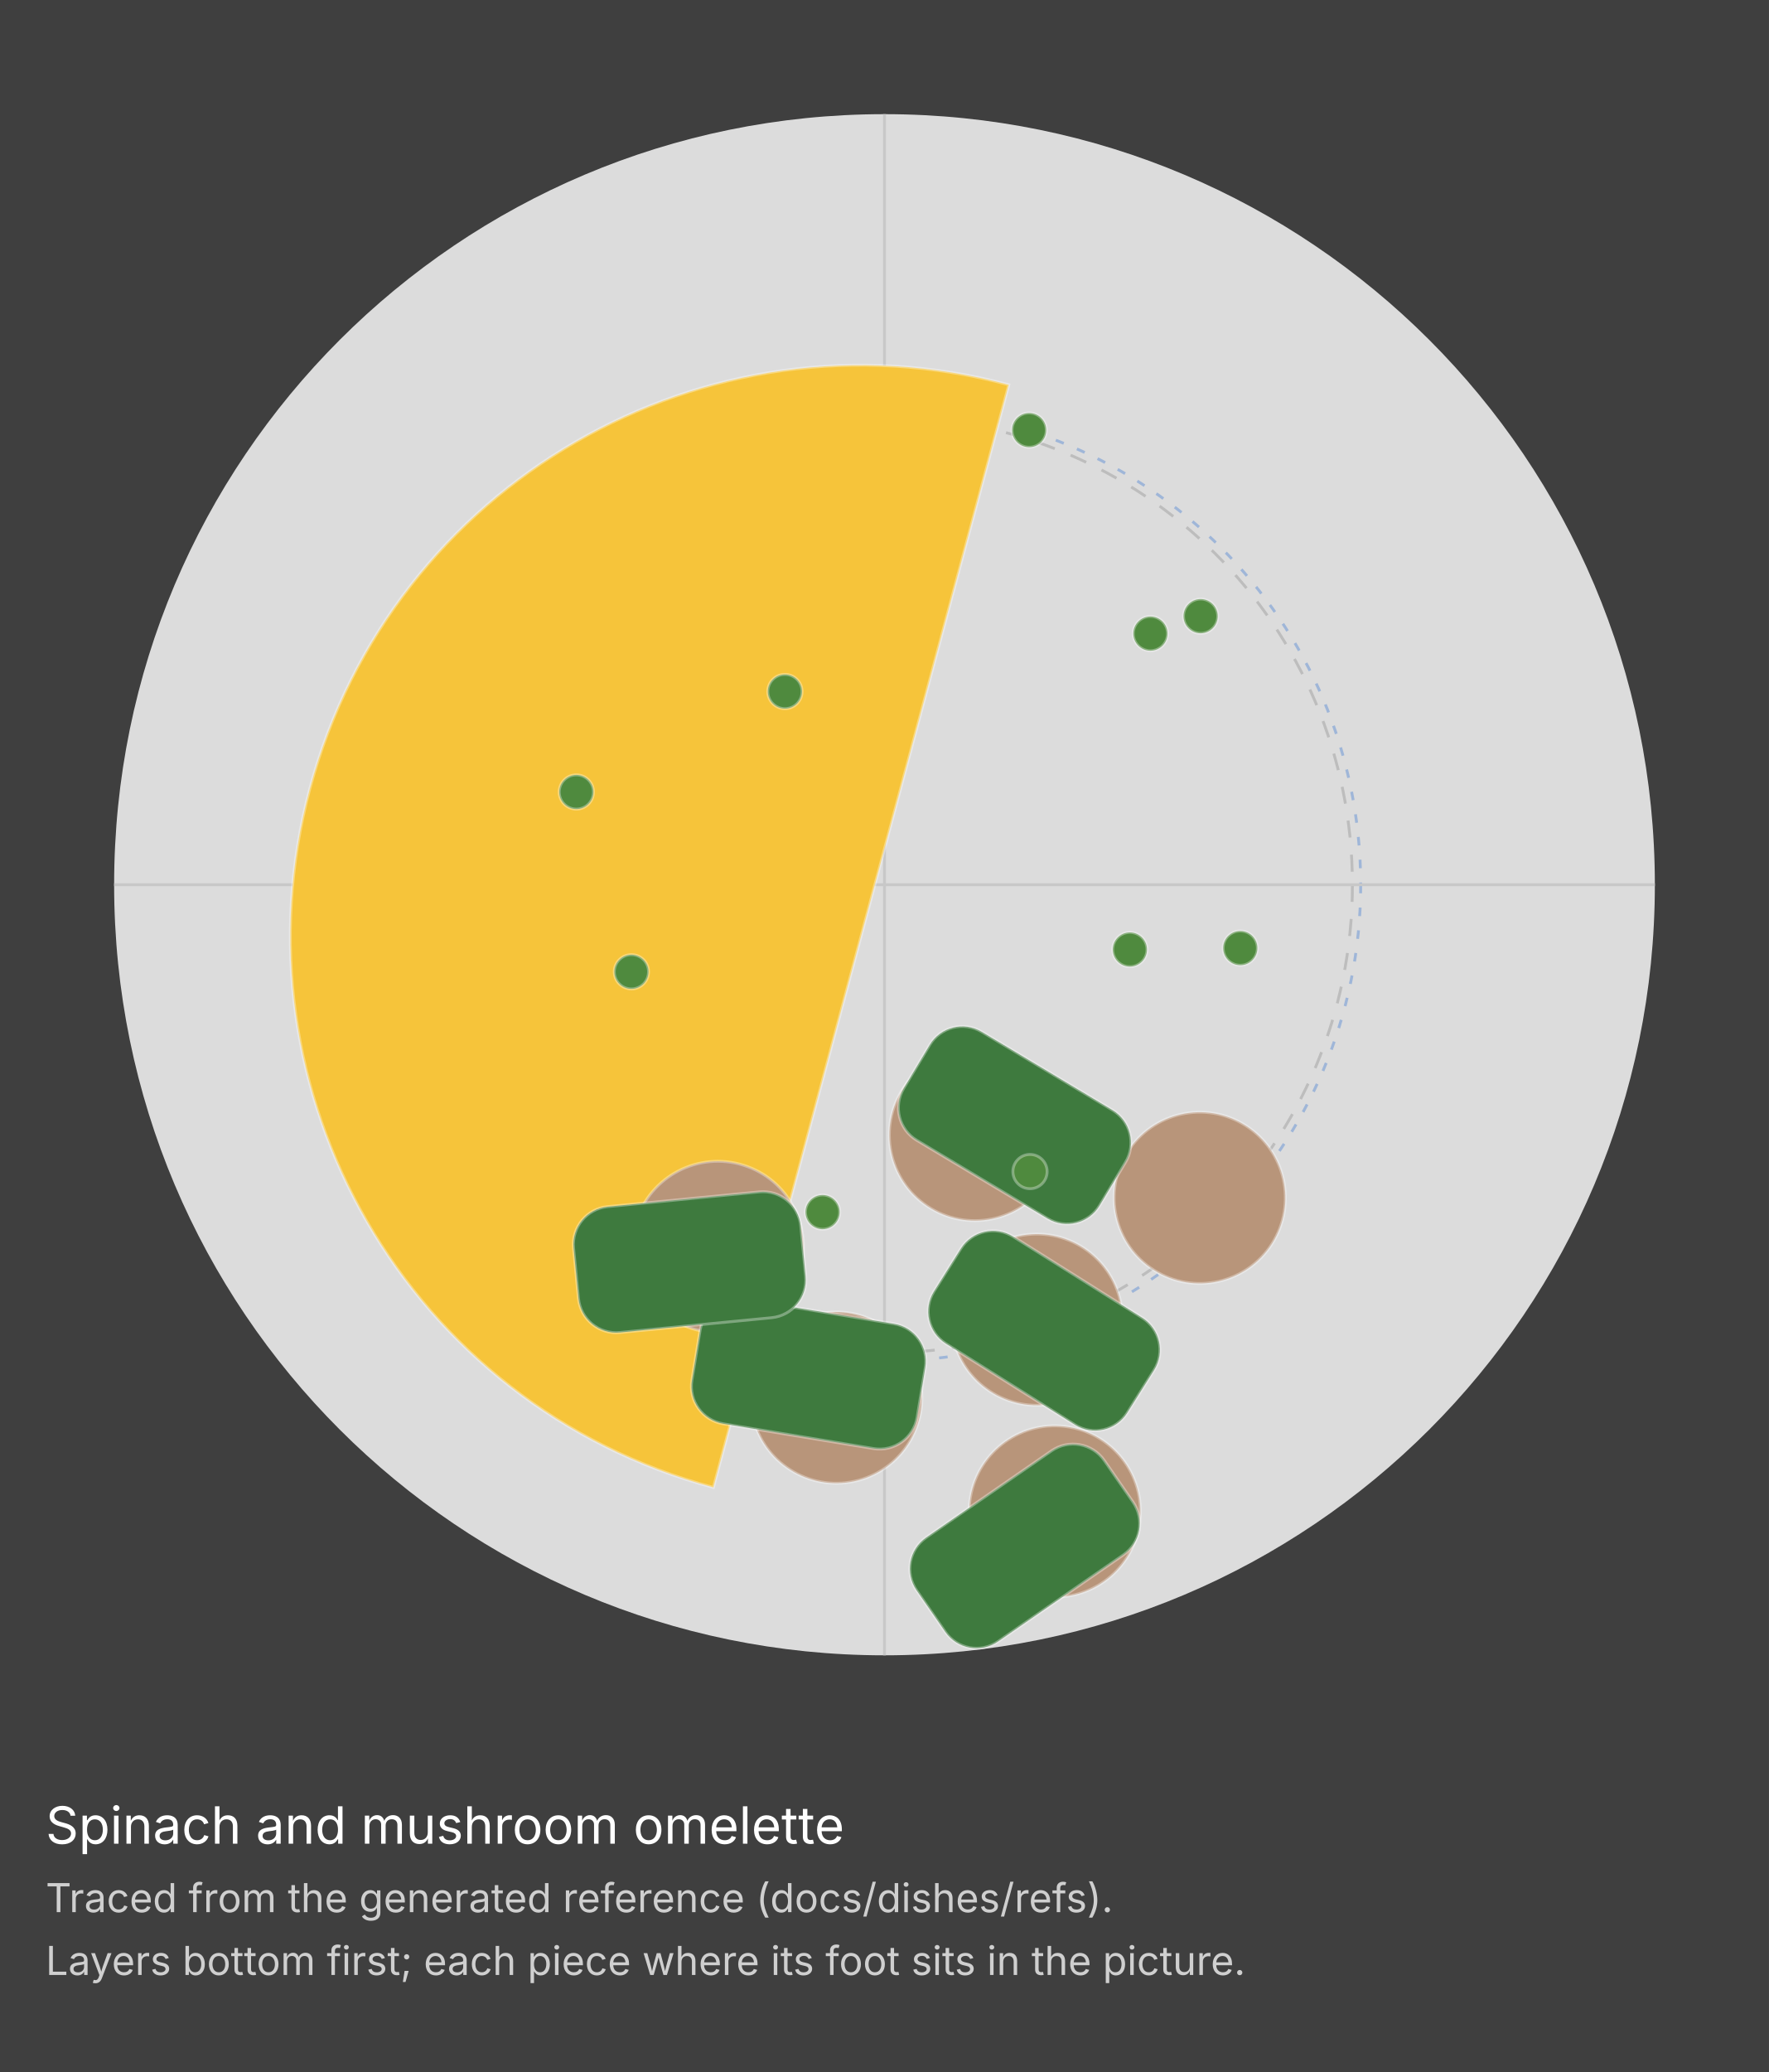
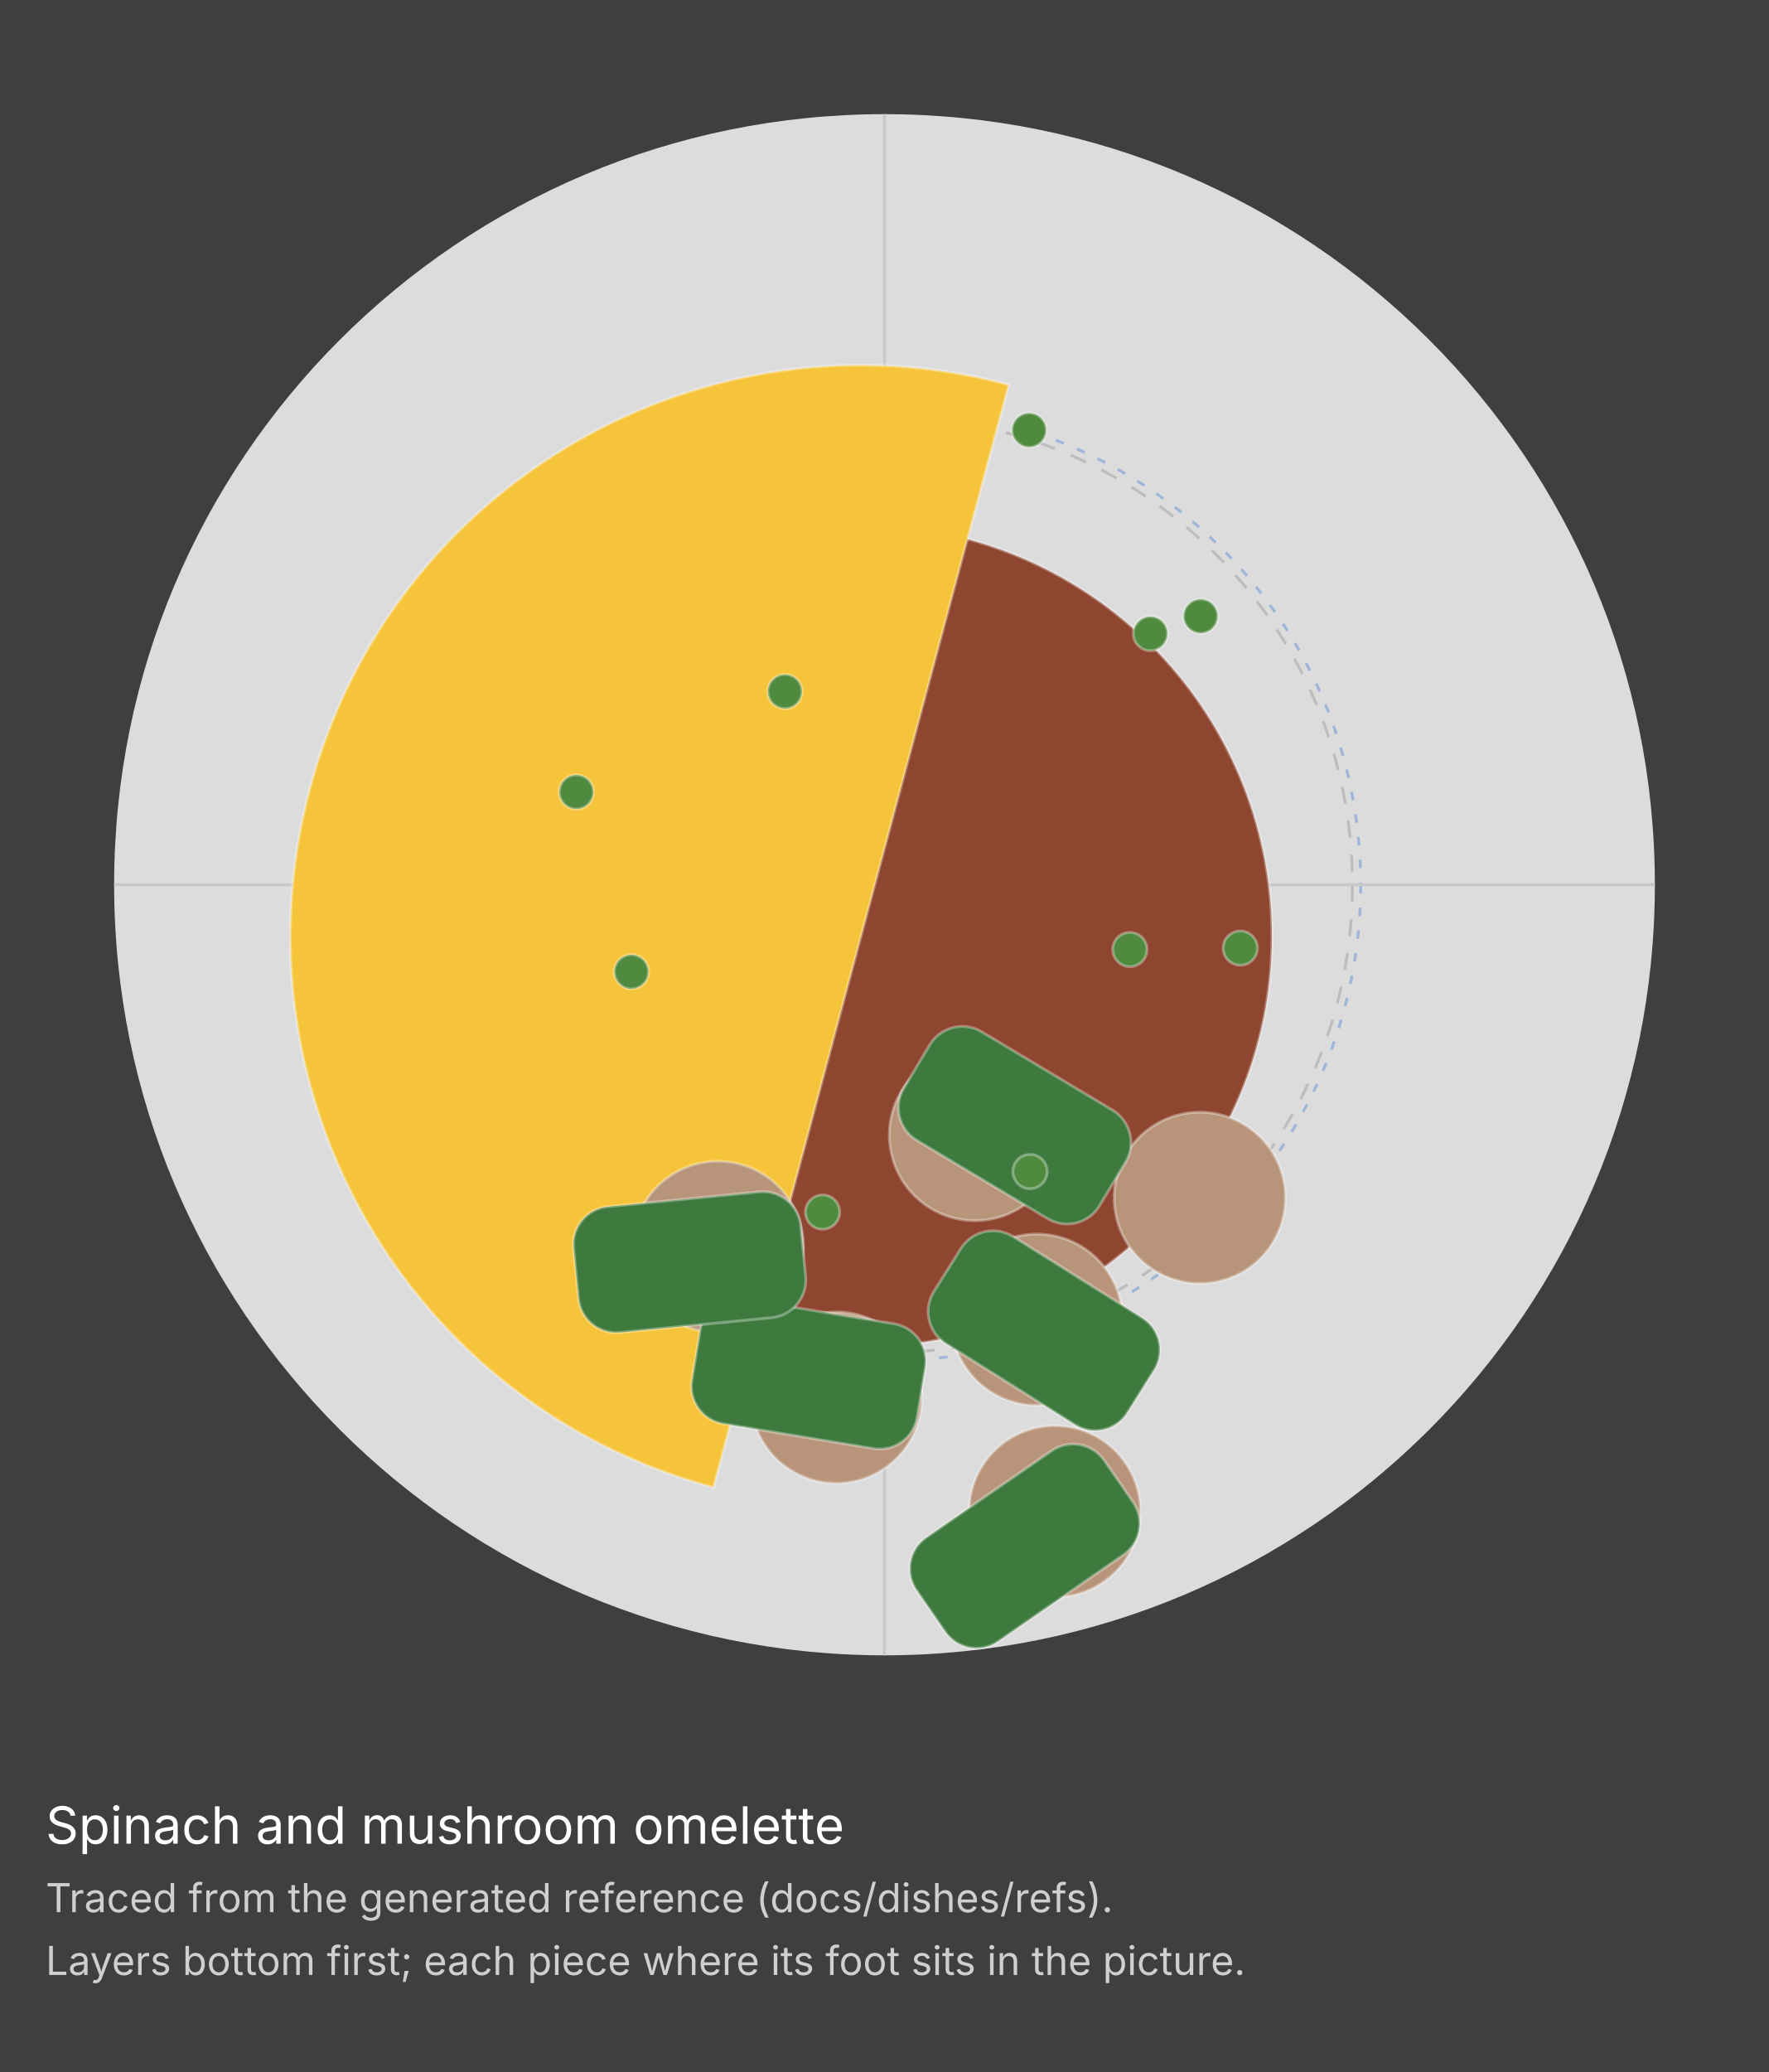
<svg xmlns="http://www.w3.org/2000/svg" width="620" height="726">
  <rect width="620" height="726" fill="#3f3f3f" />
  <circle cx="310.0" cy="310.0" r="270.0" fill="#dcdcdc" />
  <circle cx="310.0" cy="310.0" r="164.0" fill="none" stroke="#bdbdbd" stroke-dasharray="6 6" />
  <circle cx="310.0" cy="310.0" r="166.9" fill="none" stroke="#9fb6d8" stroke-dasharray="3 5" />
  <line x1="40.0" y1="310.0" x2="580.0" y2="310.0" stroke="#c8c8c8" />
  <line x1="310.0" y1="40.0" x2="310.0" y2="580.0" stroke="#c8c8c8" />
+   <circle transform="translate(301.8 328.0) rotate(0)" r="144.0" fill="#8e4630" stroke="#ffffff55" />
  <path transform="translate(301.8 328.0) rotate(105)" d="M -200.0 0 A 200.0 200.0 0 0 0 200.0 0 Z" fill="#f6c43a" stroke="#ffffff55" />
  <circle transform="translate(363.4 462.4) rotate(89.22605)" r="30.0" fill="#b8957a" stroke="#ffffff55" />
  <circle transform="translate(293.1 489.7) rotate(74.79347)" r="30.0" fill="#b8957a" stroke="#ffffff55" />
  <circle transform="translate(341.7 397.7) rotate(120.8779)" r="30.0" fill="#b8957a" stroke="#ffffff55" />
  <circle transform="translate(369.7 529.6) rotate(94.13245)" r="30.0" fill="#b8957a" stroke="#ffffff55" />
  <circle transform="translate(251.6 436.9) rotate(107.5308)" r="30.0" fill="#b8957a" stroke="#ffffff55" />
  <circle transform="translate(420.5 419.7) rotate(122.343)" r="30.0" fill="#b8957a" stroke="#ffffff55" />
  <rect transform="translate(365.9 466.3) rotate(122.1497)" x="-22.2" y="-40.0" width="44.3" height="80.0" rx="13.3" fill="#3e7a3e" stroke="#ffffff55" />
  <rect transform="translate(283.4 481.4) rotate(99.35276)" x="-22.2" y="-40.0" width="44.3" height="80.0" rx="13.3" fill="#3e7a3e" stroke="#ffffff55" />
  <rect transform="translate(355.6 394.3) rotate(120.9055)" x="-22.2" y="-40.0" width="44.3" height="80.0" rx="13.3" fill="#3e7a3e" stroke="#ffffff55" />
  <rect transform="translate(359.2 541.8) rotate(55.34612)" x="-22.2" y="-40.0" width="44.3" height="80.0" rx="13.3" fill="#3e7a3e" stroke="#ffffff55" />
  <rect transform="translate(241.7 442.3) rotate(84.43607)" x="-22.2" y="-40.0" width="44.3" height="80.0" rx="13.3" fill="#3e7a3e" stroke="#ffffff55" />
  <circle transform="translate(361.0 410.5) rotate(0)" r="6.0" fill="#4f8a3e" stroke="#ffffff55" />
  <circle transform="translate(434.7 332.2) rotate(0)" r="6.0" fill="#4f8a3e" stroke="#ffffff55" />
  <circle transform="translate(275.1 242.3) rotate(0)" r="6.0" fill="#4f8a3e" stroke="#ffffff55" />
  <circle transform="translate(396.0 332.7) rotate(0)" r="6.0" fill="#4f8a3e" stroke="#ffffff55" />
  <circle transform="translate(221.3 340.5) rotate(0)" r="6.0" fill="#4f8a3e" stroke="#ffffff55" />
  <circle transform="translate(420.8 215.9) rotate(0)" r="6.0" fill="#4f8a3e" stroke="#ffffff55" />
  <circle transform="translate(403.2 222.0) rotate(0)" r="6.0" fill="#4f8a3e" stroke="#ffffff55" />
  <circle transform="translate(288.3 424.7) rotate(0)" r="6.0" fill="#4f8a3e" stroke="#ffffff55" />
  <circle transform="translate(360.7 150.7) rotate(0)" r="6.0" fill="#4f8a3e" stroke="#ffffff55" />
  <circle transform="translate(202.0 277.5) rotate(0)" r="6.0" fill="#4f8a3e" stroke="#ffffff55" />
  <text x="16" y="646" fill="#ffffff" font-family="Inter, sans-serif" font-size="18">Spinach and mushroom omelette</text>
  <text x="16" y="670" fill="#cfcfcf" font-family="Inter, sans-serif" font-size="14">Traced from the generated reference (docs/dishes/refs).</text>
  <text x="16" y="692" fill="#cfcfcf" font-family="Inter, sans-serif" font-size="14">Layers bottom first; each piece where its foot sits in the picture.</text>
  <text x="16" y="714" fill="#cfcfcf" font-family="Inter, sans-serif" font-size="14" />
</svg>
